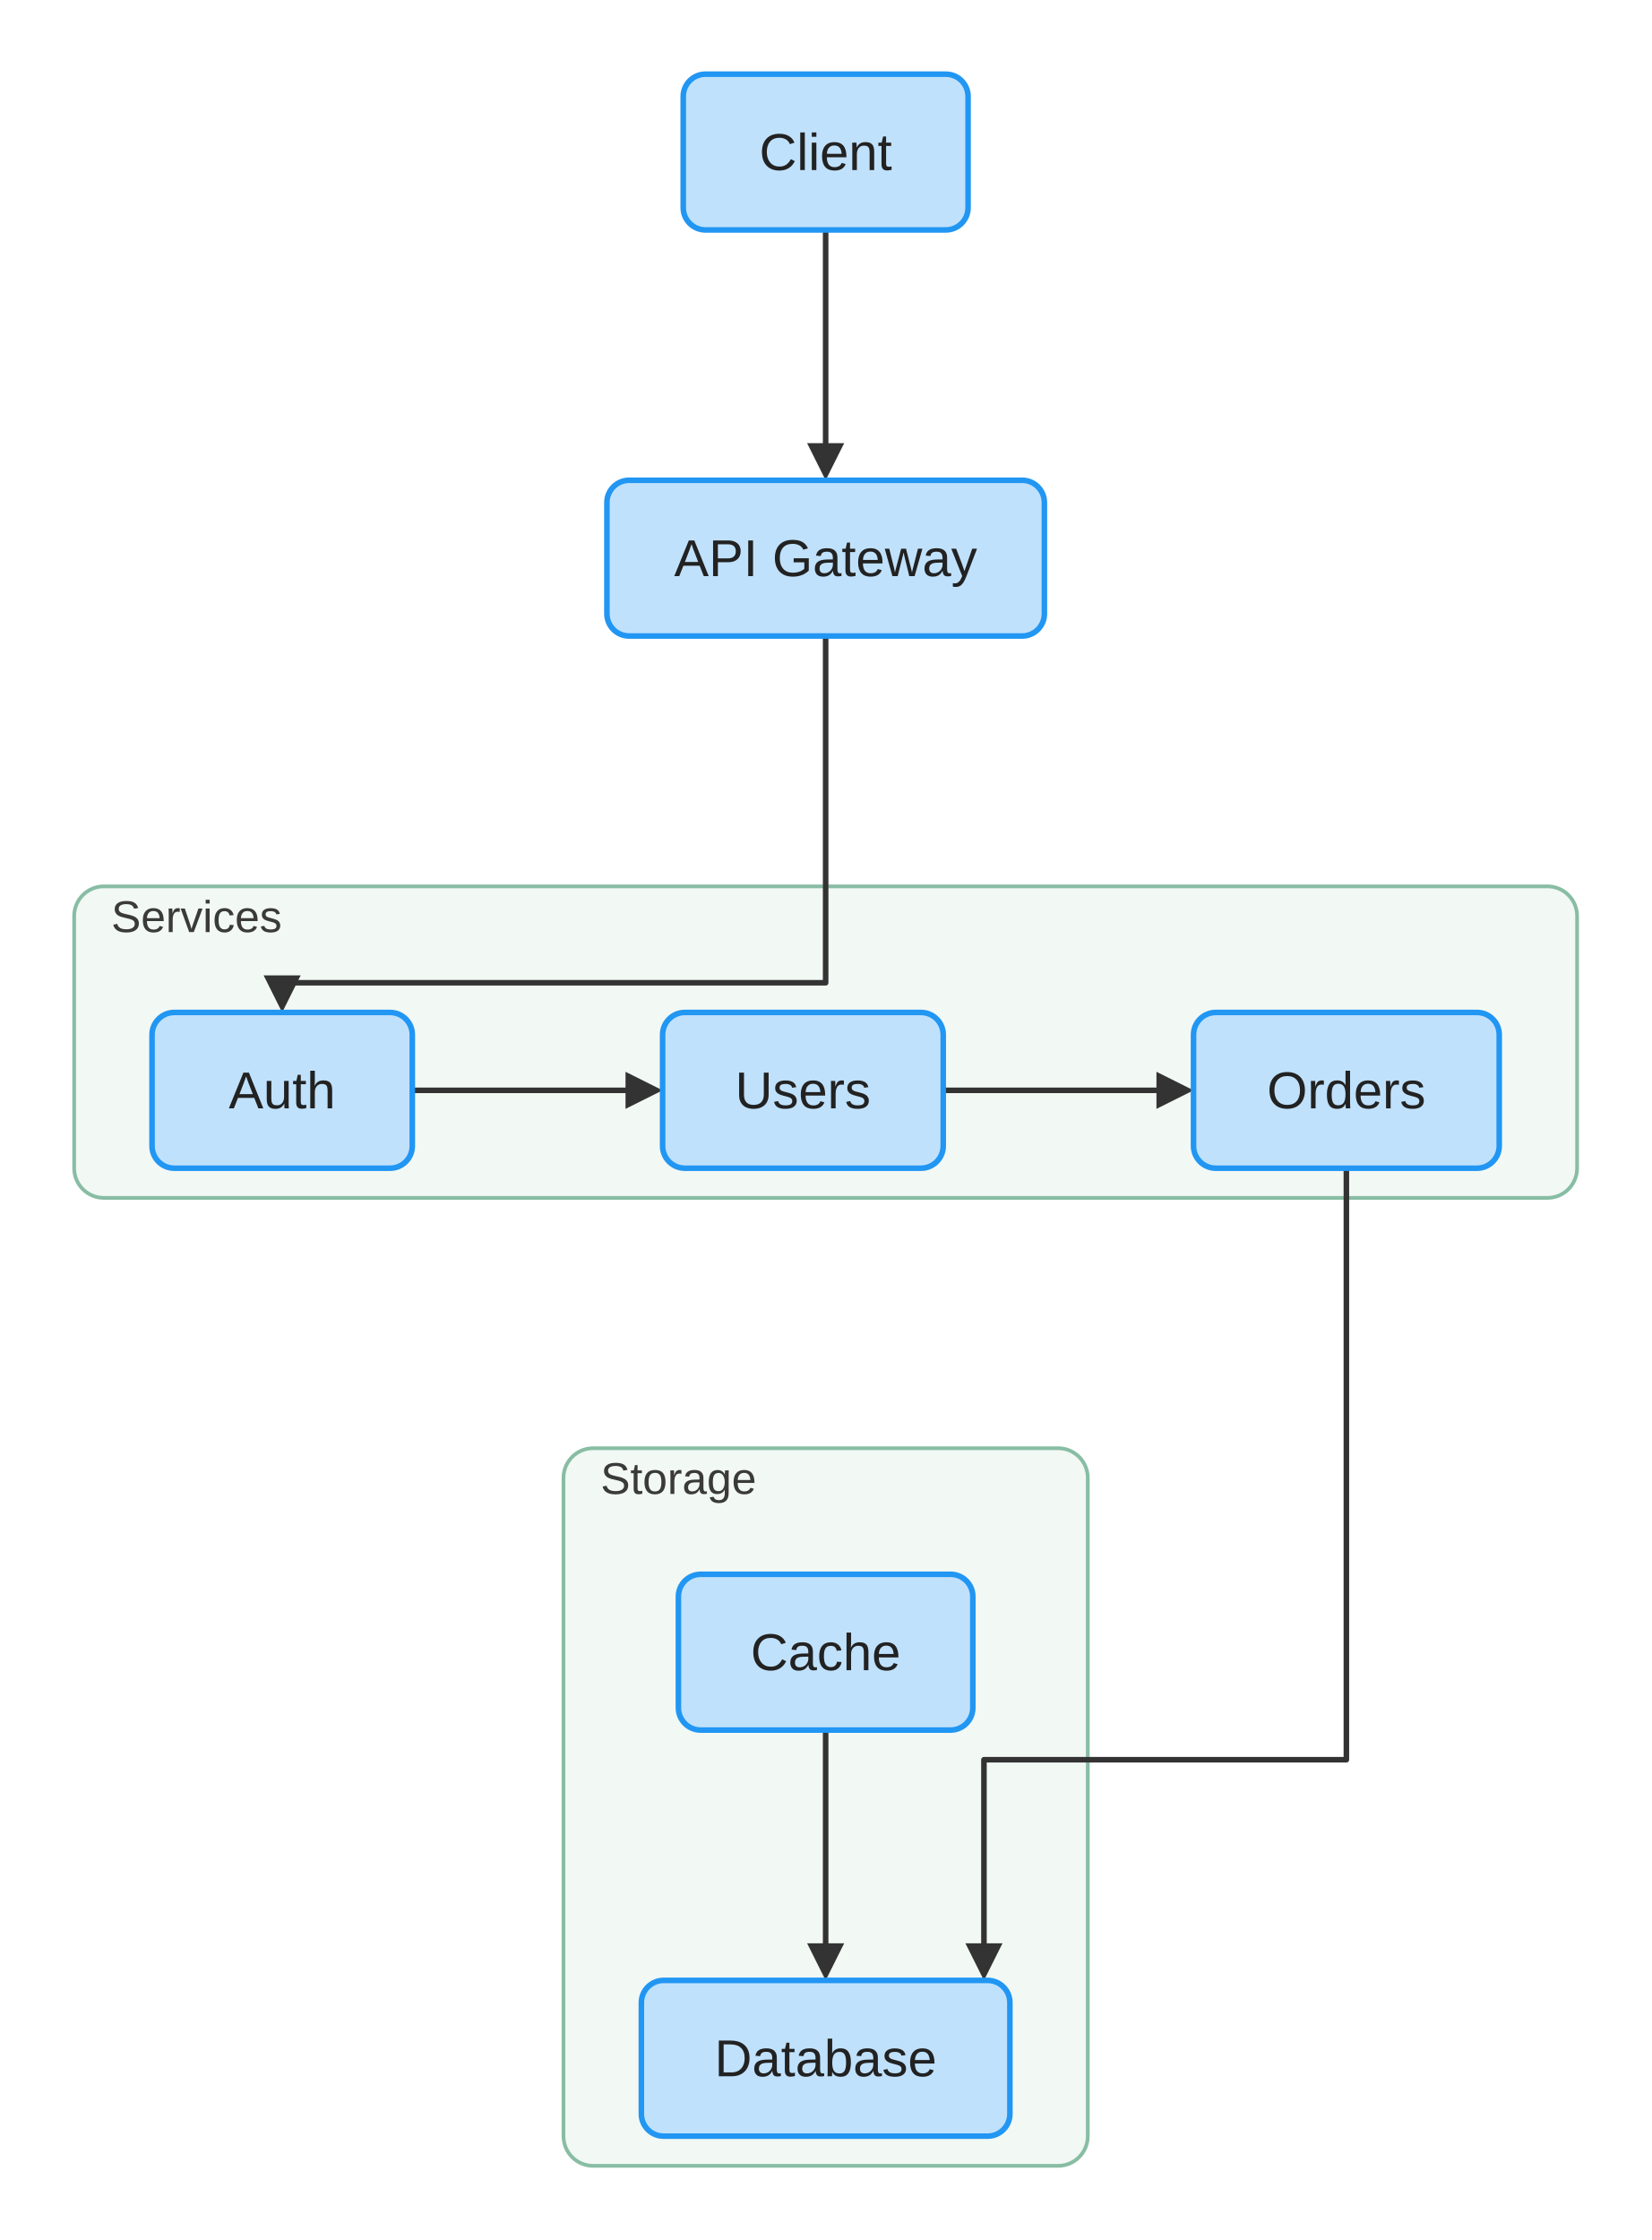
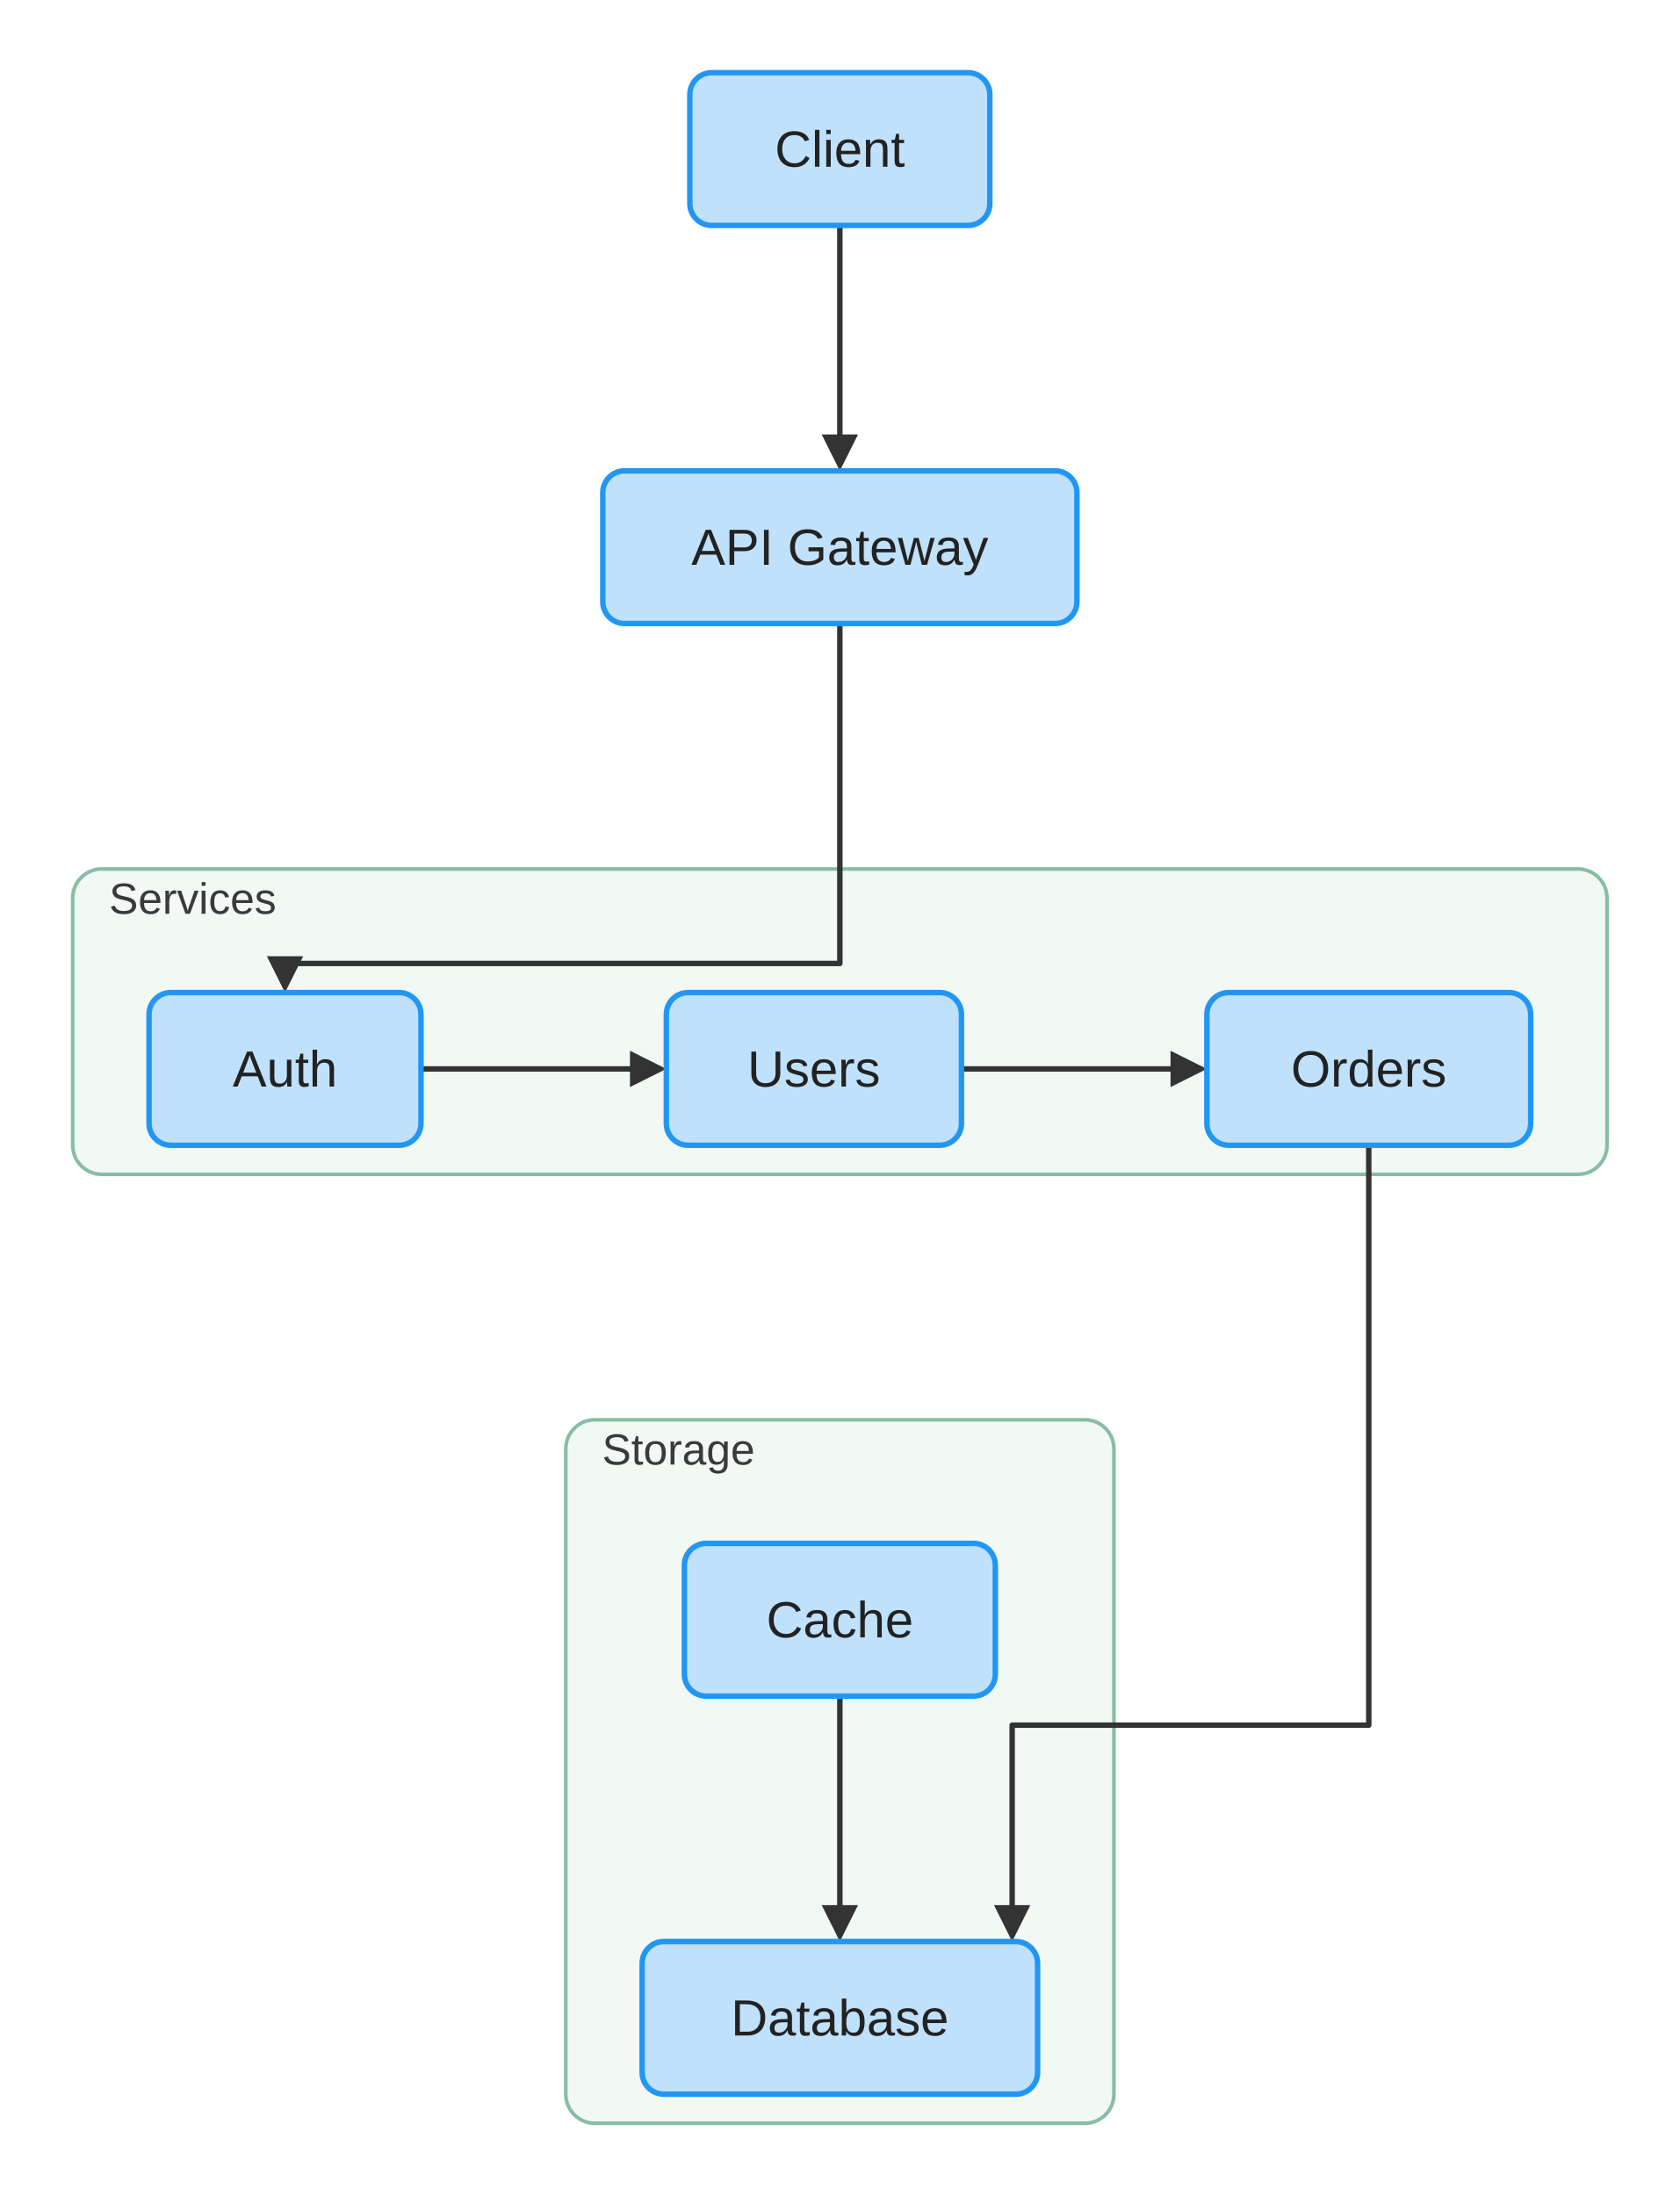
- <svg xmlns="http://www.w3.org/2000/svg" width="445.31" height="604.00" viewBox="0 0 445.31 604.00">
+ <svg xmlns="http://www.w3.org/2000/svg" width="462.10" height="604.00" viewBox="0 0 462.10 604.00">
  <defs>
    <marker id="arrow" viewBox="0 0 10 10" refX="6.00" refY="5" markerWidth="10" markerHeight="10" orient="auto" markerUnits="userSpaceOnUse">
      <path d="M0,0 L10,5 L0,10 Z" fill="#333" />
    </marker>
  </defs>
  <g fill="none" stroke="#88BDA4" stroke-width="1" stroke-linejoin="round">
-     <rect x="20.00" y="239.00" width="405.31" height="84.00" rx="8" ry="8" fill="#f2f8f4" stroke="#88BDA4" stroke-width="1" />
-     <rect x="151.96" y="390.50" width="141.39" height="193.50" rx="8" ry="8" fill="#f2f8f4" stroke="#88BDA4" stroke-width="1" />
+     <rect x="20.00" y="239.00" width="422.10" height="84.00" rx="8" ry="8" fill="#f2f8f4" stroke="#88BDA4" stroke-width="1" />
+     <rect x="155.65" y="390.50" width="150.80" height="193.50" rx="8" ry="8" fill="#f2f8f4" stroke="#88BDA4" stroke-width="1" />
  </g>
  <g fill="#3a3a3a" font-family="Arial, Helvetica, Liberation Sans, DejaVu Sans, sans-serif" font-size="12.00">
    <text x="30.00" y="243.00" text-anchor="start" dominant-baseline="hanging">Services</text>
-     <text x="161.96" y="394.50" text-anchor="start" dominant-baseline="hanging">Storage</text>
+     <text x="165.65" y="394.50" text-anchor="start" dominant-baseline="hanging">Storage</text>
  </g>
  <g fill="none" stroke-linecap="round" stroke-linejoin="round">
-     <polyline points="111.19,294.00 174.69,294.00" stroke="#333" stroke-width="1.5" marker-end="url(#arrow)" />
-     <polyline points="254.37,294.00 317.87,294.00" stroke="#333" stroke-width="1.5" marker-end="url(#arrow)" />
-     <polyline points="222.66,466.50 222.66,530.00" stroke="#333" stroke-width="1.5" marker-end="url(#arrow)" />
-     <polyline points="222.66,62.00 222.66,125.50" stroke="#333" stroke-width="1.5" marker-end="url(#arrow)" />
-     <polyline points="222.66,171.50 222.66,239.00 222.66,265.00 76.09,265.00 76.09,269.00" stroke="#333" stroke-width="1.5" marker-end="url(#arrow)" />
-     <polyline points="363.09,315.00 363.09,323.00 363.09,474.50 293.35,474.50 265.35,474.50 265.35,530.00" stroke="#333" stroke-width="1.5" marker-end="url(#arrow)" />
+     <polyline points="115.81,294.00 179.31,294.00" stroke="#333" stroke-width="1.5" marker-end="url(#arrow)" />
+     <polyline points="264.52,294.00 328.02,294.00" stroke="#333" stroke-width="1.5" marker-end="url(#arrow)" />
+     <polyline points="231.05,466.50 231.05,530.00" stroke="#333" stroke-width="1.5" marker-end="url(#arrow)" />
+     <polyline points="231.05,62.00 231.05,125.50" stroke="#333" stroke-width="1.5" marker-end="url(#arrow)" />
+     <polyline points="231.05,171.50 231.05,239.00 231.05,265.00 78.41,265.00 78.41,269.00" stroke="#333" stroke-width="1.5" marker-end="url(#arrow)" />
+     <polyline points="376.56,315.00 376.56,323.00 376.56,474.50 306.45,474.50 278.45,474.50 278.45,530.00" stroke="#333" stroke-width="1.5" marker-end="url(#arrow)" />
  </g>
  <g>
-     <rect x="184.25" y="20.00" width="76.82" height="42.00" rx="6" ry="6" fill="#c0e1fc" stroke="#2196F3" stroke-width="1.5" />
-     <text x="222.66" y="41.00" font-family="Arial, Helvetica, Liberation Sans, DejaVu Sans, sans-serif" font-size="14" fill="#222" text-anchor="middle" dominant-baseline="central">Client</text>
-     <rect x="163.67" y="129.50" width="117.98" height="42.00" rx="6" ry="6" fill="#c0e1fc" stroke="#2196F3" stroke-width="1.5" />
-     <text x="222.66" y="150.50" font-family="Arial, Helvetica, Liberation Sans, DejaVu Sans, sans-serif" font-size="14" fill="#222" text-anchor="middle" dominant-baseline="central">API Gateway</text>
-     <rect x="41.00" y="273.00" width="70.19" height="42.00" rx="6" ry="6" fill="#c0e1fc" stroke="#2196F3" stroke-width="1.5" />
-     <text x="76.09" y="294.00" font-family="Arial, Helvetica, Liberation Sans, DejaVu Sans, sans-serif" font-size="14" fill="#222" text-anchor="middle" dominant-baseline="central">Auth</text>
-     <rect x="178.69" y="273.00" width="75.68" height="42.00" rx="6" ry="6" fill="#c0e1fc" stroke="#2196F3" stroke-width="1.5" />
-     <text x="216.53" y="294.00" font-family="Arial, Helvetica, Liberation Sans, DejaVu Sans, sans-serif" font-size="14" fill="#222" text-anchor="middle" dominant-baseline="central">Users</text>
-     <rect x="321.87" y="273.00" width="82.44" height="42.00" rx="6" ry="6" fill="#c0e1fc" stroke="#2196F3" stroke-width="1.5" />
-     <text x="363.09" y="294.00" font-family="Arial, Helvetica, Liberation Sans, DejaVu Sans, sans-serif" font-size="14" fill="#222" text-anchor="middle" dominant-baseline="central">Orders</text>
-     <rect x="182.95" y="424.50" width="79.40" height="42.00" rx="6" ry="6" fill="#c0e1fc" stroke="#2196F3" stroke-width="1.5" />
-     <text x="222.66" y="445.50" font-family="Arial, Helvetica, Liberation Sans, DejaVu Sans, sans-serif" font-size="14" fill="#222" text-anchor="middle" dominant-baseline="central">Cache</text>
-     <rect x="172.96" y="534.00" width="99.39" height="42.00" rx="6" ry="6" fill="#c0e1fc" stroke="#2196F3" stroke-width="1.5" />
-     <text x="222.66" y="555.00" font-family="Arial, Helvetica, Liberation Sans, DejaVu Sans, sans-serif" font-size="14" fill="#222" text-anchor="middle" dominant-baseline="central">Database</text>
+     <rect x="189.78" y="20.00" width="82.53" height="42.00" rx="6" ry="6" fill="#c0e1fc" stroke="#2196F3" stroke-width="1.5" />
+     <text x="231.05" y="41.00" font-family="Arial, Helvetica, Liberation Sans, DejaVu Sans, sans-serif" font-size="14" fill="#222" text-anchor="middle" dominant-baseline="central">Client</text>
+     <rect x="165.83" y="129.50" width="130.44" height="42.00" rx="6" ry="6" fill="#c0e1fc" stroke="#2196F3" stroke-width="1.5" />
+     <text x="231.05" y="150.50" font-family="Arial, Helvetica, Liberation Sans, DejaVu Sans, sans-serif" font-size="14" fill="#222" text-anchor="middle" dominant-baseline="central">API Gateway</text>
+     <rect x="41.00" y="273.00" width="74.81" height="42.00" rx="6" ry="6" fill="#c0e1fc" stroke="#2196F3" stroke-width="1.5" />
+     <text x="78.41" y="294.00" font-family="Arial, Helvetica, Liberation Sans, DejaVu Sans, sans-serif" font-size="14" fill="#222" text-anchor="middle" dominant-baseline="central">Auth</text>
+     <rect x="183.31" y="273.00" width="81.20" height="42.00" rx="6" ry="6" fill="#c0e1fc" stroke="#2196F3" stroke-width="1.5" />
+     <text x="223.91" y="294.00" font-family="Arial, Helvetica, Liberation Sans, DejaVu Sans, sans-serif" font-size="14" fill="#222" text-anchor="middle" dominant-baseline="central">Users</text>
+     <rect x="332.02" y="273.00" width="89.08" height="42.00" rx="6" ry="6" fill="#c0e1fc" stroke="#2196F3" stroke-width="1.5" />
+     <text x="376.56" y="294.00" font-family="Arial, Helvetica, Liberation Sans, DejaVu Sans, sans-serif" font-size="14" fill="#222" text-anchor="middle" dominant-baseline="central">Orders</text>
+     <rect x="188.28" y="424.50" width="85.54" height="42.00" rx="6" ry="6" fill="#c0e1fc" stroke="#2196F3" stroke-width="1.5" />
+     <text x="231.05" y="445.50" font-family="Arial, Helvetica, Liberation Sans, DejaVu Sans, sans-serif" font-size="14" fill="#222" text-anchor="middle" dominant-baseline="central">Cache</text>
+     <rect x="176.65" y="534.00" width="108.80" height="42.00" rx="6" ry="6" fill="#c0e1fc" stroke="#2196F3" stroke-width="1.5" />
+     <text x="231.05" y="555.00" font-family="Arial, Helvetica, Liberation Sans, DejaVu Sans, sans-serif" font-size="14" fill="#222" text-anchor="middle" dominant-baseline="central">Database</text>
  </g>
</svg>
